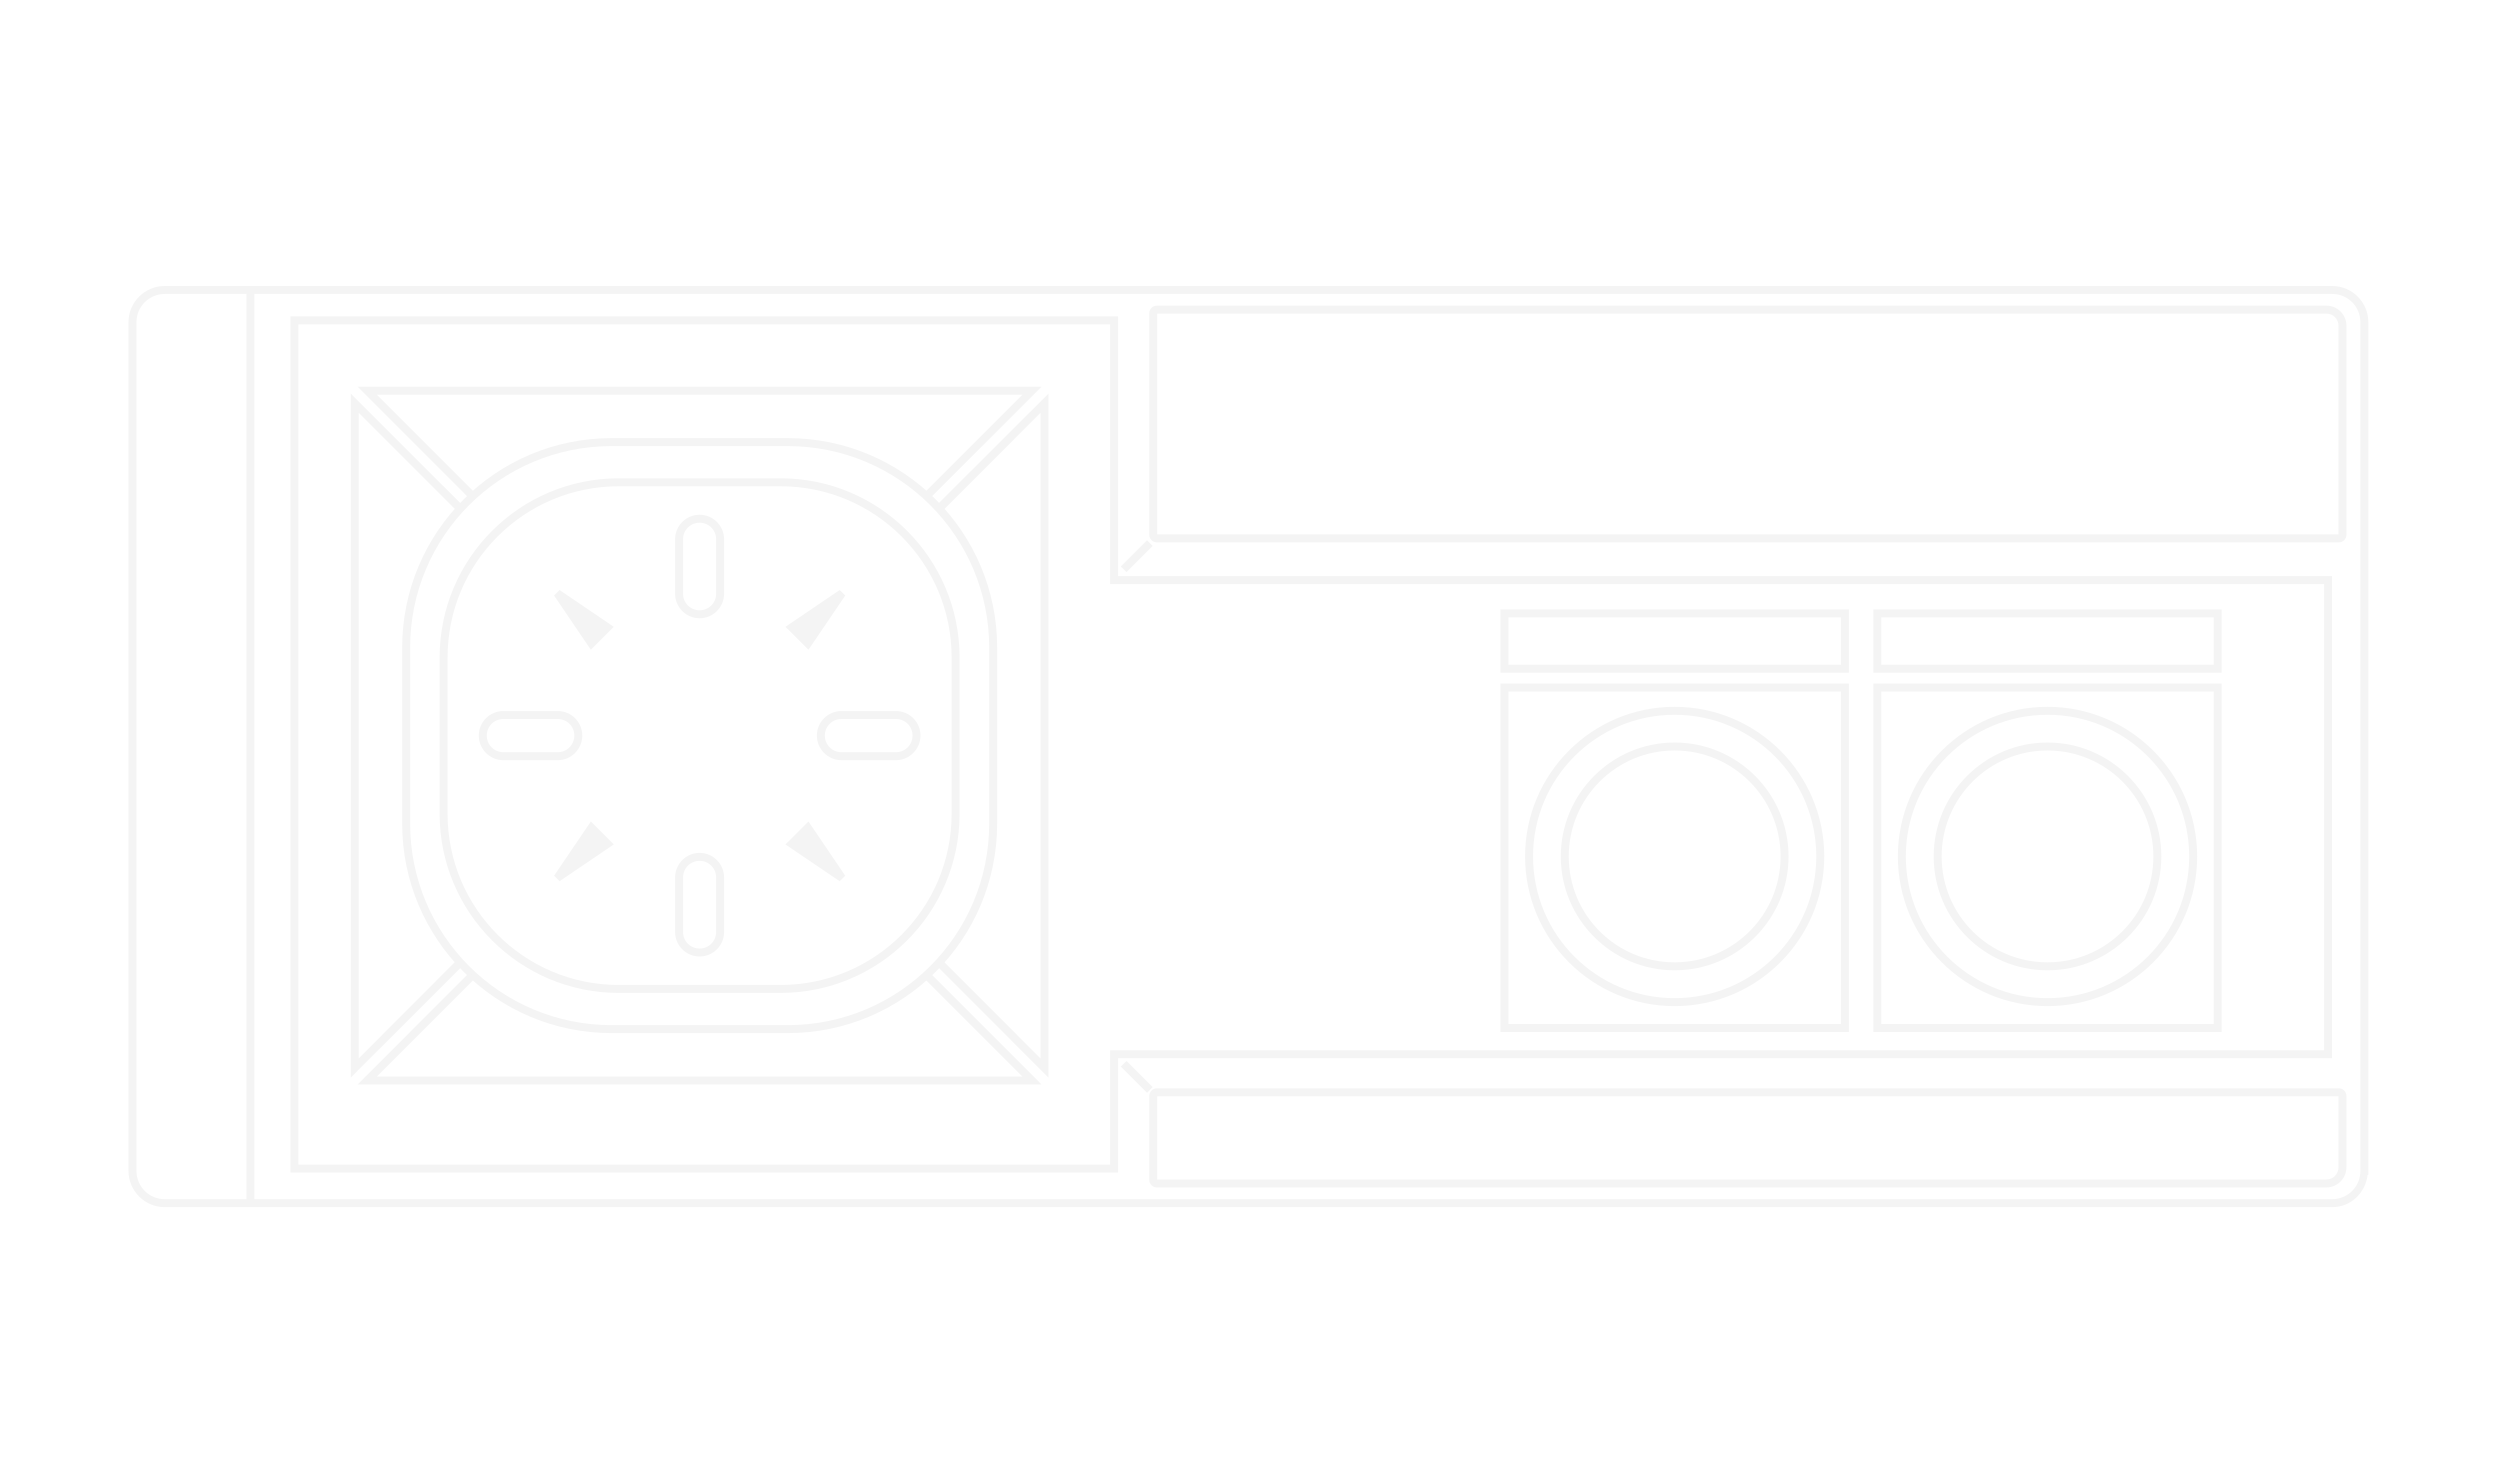
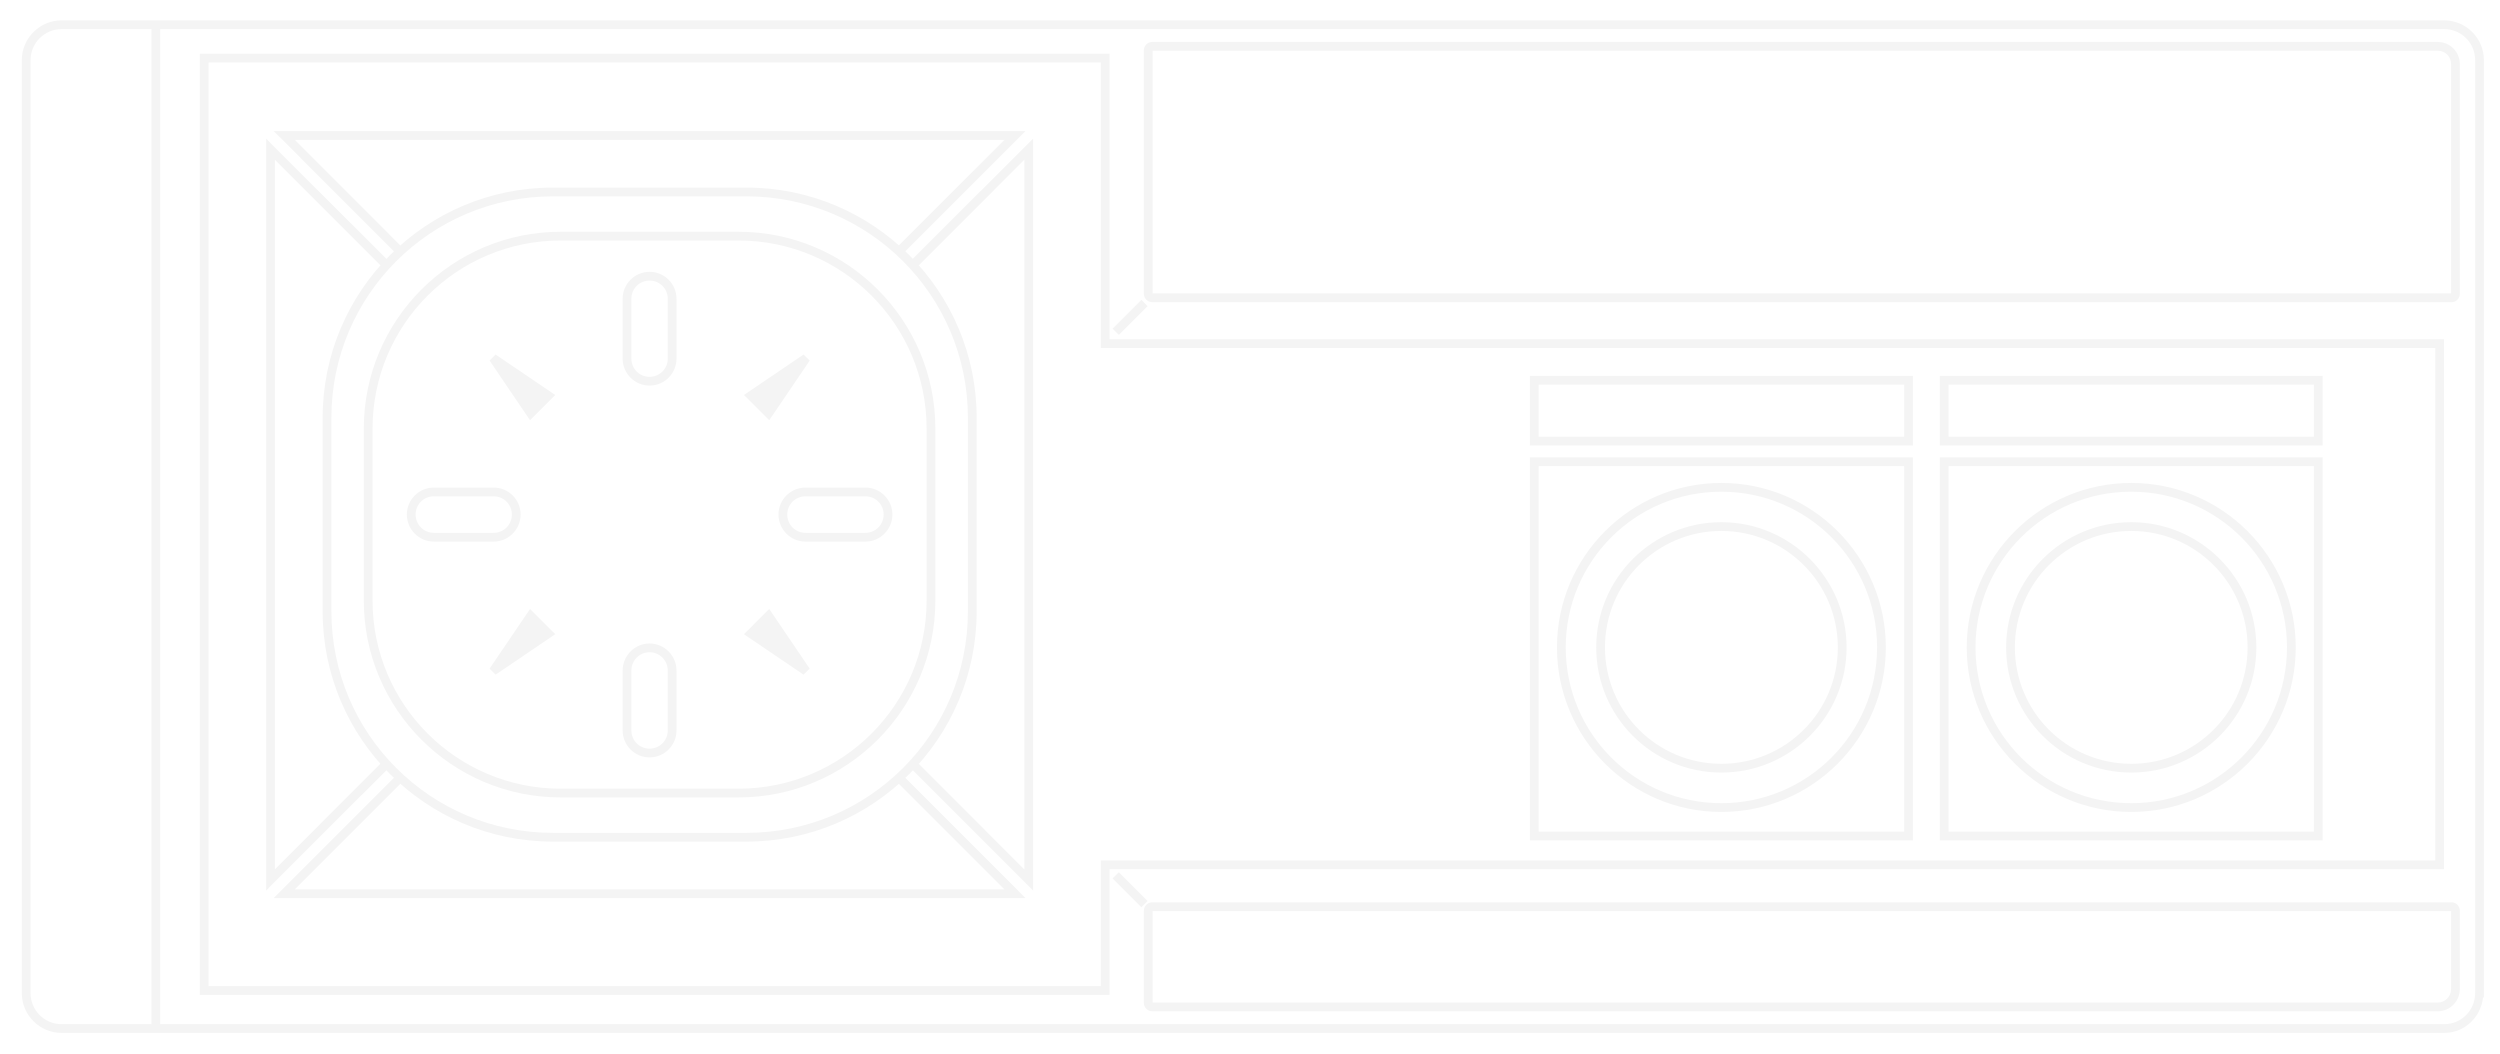
- <svg xmlns="http://www.w3.org/2000/svg" version="1.2" baseProfile="tiny" id="Layer_3" x="0px" y="0px" width="598.189px" height="350.26px" viewBox="0 0 598.189 350.26" xml:space="preserve">
-   <path id="path3" fill="#F4F4F4" d="M148.05,114.447c-23.656,0-42.861,19.204-42.861,42.861v37.414  c0,23.658,19.205,42.86,42.861,42.86h38.694c23.656,0,42.861-19.202,42.861-42.86v-37.414c0-23.657-19.205-42.861-42.861-42.861  H148.05z M148.05,116.352h38.694c22.627,0,40.956,18.328,40.956,40.956v37.414c0,22.629-18.329,40.956-40.956,40.956H148.05  c-22.628,0-40.956-18.327-40.956-40.956v-37.414C107.094,134.679,125.422,116.352,148.05,116.352z" />
-   <path id="path5" fill="#F4F4F4" d="M167.395,123.168c-3.23,0-5.863,2.633-5.863,5.864v13.037c0,3.23,2.632,5.863,5.863,5.863  c3.23,0,5.863-2.633,5.863-5.863v-13.037C173.258,125.802,170.625,123.168,167.395,123.168z M167.395,125.074  c2.201,0,3.958,1.758,3.958,3.958v13.037c0,2.2-1.758,3.958-3.958,3.958c-2.202,0-3.958-1.758-3.958-3.958v-13.037  C163.436,126.832,165.194,125.074,167.395,125.074z" />
-   <path id="path7" fill="#F4F4F4" d="M120.425,170.135c-3.23,0-5.864,2.633-5.864,5.864s2.632,5.894,5.864,5.894h13.037  c3.229,0,5.864-2.662,5.864-5.894c0-3.229-2.633-5.864-5.864-5.864H120.425z M120.425,172.04h13.037  c2.201,0,3.959,1.759,3.959,3.959c0,2.201-1.759,3.988-3.959,3.988h-13.037c-2.198-0.01-3.955-1.791-3.955-3.99  c0-2.201,1.758-3.959,3.958-3.959L120.425,172.04z" />
-   <path id="path9" fill="#F4F4F4" d="M167.395,204.071c-3.23,0-5.863,2.663-5.863,5.894v13.038c0,3.229,2.632,5.863,5.863,5.863  c3.23,0,5.863-2.633,5.863-5.863v-13.038C173.258,206.735,170.625,204.071,167.395,204.071z M167.395,205.977  c2.201,0,3.958,1.789,3.958,3.988v13.038c0,2.2-1.757,3.958-3.958,3.958c-2.202,0-3.958-1.759-3.958-3.958v-13.038  C163.436,207.765,165.194,205.977,167.395,205.977z" />
-   <path id="path11" fill="#F4F4F4" d="M201.321,170.135c-3.229,0-5.863,2.633-5.863,5.864s2.633,5.894,5.863,5.894h13.067  c3.229,0,5.863-2.662,5.863-5.894c0-3.229-2.633-5.864-5.863-5.864H201.321z M201.321,172.04h13.067c2.2,0,3.958,1.76,3.958,3.959  c0,2.201-1.758,3.988-3.958,3.988h-13.067c-2.2,0-3.958-1.788-3.958-3.988S199.122,172.04,201.321,172.04z" />
-   <path id="polygon13" fill="#F4F4F4" d="M133.878,141.176l-1.31,1.31l8.155,12.025l0.655,0.952l0.804-0.803l3.869-3.87l0.804-0.804  l-0.953-0.655L133.878,141.176z" />
-   <path id="polygon15" fill="#F4F4F4" d="M141.383,196.566l-0.654,0.952l-8.156,12.024l1.31,1.31l12.025-8.155l0.953-0.654  l-0.804-0.804l-3.87-3.869L141.383,196.566z" />
-   <path id="polygon17" fill="#F4F4F4" d="M193.435,196.566l-0.804,0.804l-3.869,3.869l-0.833,0.804l0.953,0.654l12.025,8.155  l1.339-1.31l-8.156-12.024L193.435,196.566L193.435,196.566z" />
-   <path id="polygon19" fill="#F4F4F4" d="M200.912,141.176l-12.025,8.155l-0.953,0.655l0.833,0.804l3.87,3.87l0.804,0.803l0.655-0.952  l8.155-12.025L200.912,141.176z" />
-   <path id="path21" fill="#F4F4F4" d="M146.354,104.833c-27.67,0-50.123,22.453-50.123,50.124v42.117  c0,27.671,22.453,50.123,50.123,50.123h42.117c27.671,0,50.124-22.452,50.124-50.123v-42.117c0-27.67-22.452-50.124-50.124-50.124  H146.354z M146.354,106.739h42.117c26.644,0,48.219,21.577,48.219,48.218v42.117c0,26.644-21.577,48.218-48.219,48.218h-42.117  c-26.642,0-48.218-21.574-48.218-48.218v-42.117C98.136,128.315,119.713,106.739,146.354,106.739z" />
-   <path id="polygon23" fill="#F4F4F4" d="M69.499,75.694v0.952v202.961v0.952h0.953h196.122h0.952v-0.952v-26.401h289.521h0.952  v-0.952V138.796v-0.953h-0.952H267.525V76.647v-0.952h-0.952H70.451L69.499,75.694L69.499,75.694z M71.403,77.599h194.217v61.196  v0.953h0.953h0.714h288.807V251.3H266.868h-0.297h-0.953v0.953v26.4H71.401V77.598L71.403,77.599z" />
-   <path id="circle25" fill="#F4F4F4" d="M400.692,169.126c-19.762,0-35.777,16.046-35.777,35.807s16.018,35.807,35.777,35.807  s35.807-16.046,35.807-35.807S420.452,169.126,400.692,169.126L400.692,169.126z M400.692,171.031  c18.73,0,33.901,15.17,33.901,33.902s-15.171,33.902-33.901,33.902c-18.731,0-33.872-15.171-33.872-33.902  S381.961,171.031,400.692,171.031L400.692,171.031z" />
-   <path id="circle27" fill="#F4F4F4" d="M400.692,177.669c-15.039,0-27.234,12.227-27.234,27.265s12.195,27.234,27.234,27.234  c15.036,0,27.264-12.196,27.264-27.234S415.729,177.669,400.692,177.669z M400.692,179.574c14.008,0,25.359,11.351,25.359,25.359  s-11.352,25.33-25.359,25.33c-14.01,0-25.33-11.321-25.33-25.33S386.683,179.574,400.692,179.574z" />
-   <path id="circle29" fill="#F4F4F4" d="M489.919,169.126c-19.762,0-35.807,16.046-35.807,35.807s16.045,35.807,35.807,35.807  c19.76,0,35.807-16.046,35.807-35.807S509.679,169.126,489.919,169.126L489.919,169.126z M489.919,171.031  c18.73,0,33.901,15.17,33.901,33.902s-15.171,33.902-33.901,33.902c-18.731,0-33.902-15.171-33.902-33.902  S471.188,171.031,489.919,171.031L489.919,171.031z" />
-   <path id="circle31" fill="#F4F4F4" d="M489.919,177.669c-15.039,0-27.234,12.227-27.234,27.265s12.195,27.234,27.234,27.234  c15.036,0,27.234-12.196,27.234-27.234S504.957,177.669,489.919,177.669z M489.919,179.574c14.008,0,25.329,11.351,25.329,25.359  s-11.321,25.33-25.329,25.33c-14.01,0-25.33-11.321-25.33-25.33S475.909,179.574,489.919,179.574z" />
-   <path id="path33" fill="#F4F4F4" d="M39.406,68.432c-4.766,0-8.662,3.896-8.662,8.662v203.084c0,4.766,3.897,8.661,8.662,8.661  h518.646c4.429,0,7.956-3.411,8.453-7.709h0.179v-0.952V77.093c0-4.762-3.868-8.658-8.64-8.658H39.399L39.406,68.432z   M39.406,70.336h518.646c3.737,0,6.727,3.021,6.727,6.757v202.131v0.953c0,3.736-2.989,6.756-6.727,6.756H39.406  c-3.732,0.01-6.753-3.019-6.753-6.753V77.097c0-3.736,3.02-6.756,6.756-6.756L39.406,70.336z" />
-   <path id="rect35" fill="#F4F4F4" d="M359.021,163.559v0.953v81.465v0.952h0.953h81.465h0.953v-0.952v-81.465v-0.953h-0.953h-81.465  H359.021z M360.927,165.464h79.561v79.56h-79.561V165.464z" />
-   <path id="rect37" fill="#F4F4F4" d="M448.248,163.559v0.953v81.465v0.952h0.953h81.436h0.952v-0.952v-81.465v-0.953h-0.952h-81.436  H448.248z M450.153,165.464h79.531v79.56h-79.531V165.464z" />
-   <path id="polyline39" fill="#F4F4F4" d="M83.934,94.177v2.292V255.53v2.322l1.607-1.638l25.33-25.299l-1.369-1.369l-23.663,23.692  V98.788l23.663,23.658l1.369-1.34l-25.33-25.299l-1.607-1.637V94.177z" />
-   <path id="polyline41" fill="#F4F4F4" d="M222.305,232.551l-1.37,1.339l23.693,23.692H90.176l23.574-23.573l-1.369-1.339  l-25.181,25.182l-1.637,1.637h2.292h159.062h2.292l-1.607-1.637l-25.299-25.3L222.305,232.551z" />
-   <path id="polyline43" fill="#F4F4F4" d="M250.878,94.177l-1.637,1.637l-25.211,25.182l1.369,1.369l23.574-23.603v154.509  l-23.633-23.663l-1.339,1.34l25.24,25.27l1.637,1.638v-2.322V96.471v-2.292V94.177z" />
-   <path id="polyline45" fill="#F4F4F4" d="M85.57,92.54l1.638,1.608l25.21,25.24l1.339-1.34L90.185,94.446h154.452l-23.669,23.662  l1.333,1.339l25.307-25.3l1.607-1.607h-2.292H87.861H85.57L85.57,92.54z" />
-   <path id="line47" fill="#F4F4F4" d="M58.961,69.533V287.59h1.905V69.533H58.961z" />
-   <path id="rect49" fill="#F4F4F4" d="M359.021,145.819v0.953v13.244v0.953h0.953h81.465h0.953v-0.953v-13.244v-0.953h-0.953h-81.465  H359.021z M360.927,147.724h79.561v11.339h-79.561V147.724z" />
-   <path id="rect51" fill="#F4F4F4" d="M448.248,145.819v0.953v13.244v0.953h0.953h81.436h0.952v-0.953v-13.244v-0.953h-0.952h-81.436  H448.248z M450.153,147.724h79.531v11.339h-79.531V147.724z" />
-   <path id="path53" fill="#F4F4F4" d="M276.804,73.134c-0.987,0-1.815,0.828-1.815,1.816v53.01c0,0.988,0.829,1.815,1.815,1.815  h282.855c0.985,0,1.785-0.831,1.785-1.815V77.927c0-2.641-2.152-4.792-4.792-4.792H276.808H276.804z M276.894,75.04H556.65  c1.613,0,2.888,1.275,2.888,2.887v49.945H276.895V75.04H276.894z" />
-   <path id="path55" fill="#F4F4F4" d="M276.804,260.41c-0.987,0-1.815,0.829-1.815,1.815v20.091c0,0.987,0.829,1.816,1.815,1.816  h279.844c2.64,0,4.792-2.183,4.792-4.822v-17.085c0-0.985-0.8-1.815-1.785-1.815H276.8H276.804z M276.894,262.315h282.645v16.995  c0,1.611-1.276,2.917-2.888,2.917H276.893L276.894,262.315L276.894,262.315z" />
-   <path id="line57" fill="#F4F4F4" d="M274.461,129.271l-6.28,6.28l1.369,1.339l6.251-6.25L274.461,129.271z" />
-   <path id="line59" fill="#F4F4F4" d="M269.546,253.866l-1.369,1.34l6.281,6.28l1.339-1.369L269.546,253.866z" />
+ <svg xmlns="http://www.w3.org/2000/svg" version="1.2" id="Layer_3" x="0px" y="0px" width="544.189" height="229.26" viewBox="0 0 544.189 229.26" xml:space="preserve">
+   <defs id="defs300" />
+   <path id="path3" fill="#f4f4f4" d="m 122.05,50.447 c -23.656,0 -42.861,19.204 -42.861,42.861 v 37.414 c 0,23.658 19.205,42.86 42.861,42.86 h 38.694 c 23.656,0 42.861,-19.202 42.861,-42.86 V 93.308 c 0,-23.657 -19.205,-42.861 -42.861,-42.861 z m 0,1.905 h 38.694 c 22.627,0 40.956,18.328 40.956,40.956 v 37.414 c 0,22.629 -18.329,40.956 -40.956,40.956 H 122.05 c -22.628,0 -40.956,-18.327 -40.956,-40.956 V 93.308 c 0,-22.629 18.328,-40.956 40.956,-40.956 z" />
+   <path id="path5" fill="#f4f4f4" d="m 141.395,59.168 c -3.23,0 -5.863,2.633 -5.863,5.864 v 13.037 c 0,3.23 2.632,5.863 5.863,5.863 3.23,0 5.863,-2.633 5.863,-5.863 V 65.032 c 0,-3.23 -2.633,-5.864 -5.863,-5.864 z m 0,1.906 c 2.201,0 3.958,1.758 3.958,3.958 v 13.037 c 0,2.2 -1.758,3.958 -3.958,3.958 -2.202,0 -3.958,-1.758 -3.958,-3.958 V 65.032 c -0.001,-2.2 1.757,-3.958 3.958,-3.958 z" />
+   <path id="path7" fill="#f4f4f4" d="m 94.425,106.135 c -3.23,0 -5.864,2.633 -5.864,5.864 0,3.231 2.632,5.894 5.864,5.894 h 13.037 c 3.229,0 5.864,-2.662 5.864,-5.894 0,-3.229 -2.633,-5.864 -5.864,-5.864 z m 0,1.905 h 13.037 c 2.201,0 3.959,1.759 3.959,3.959 0,2.201 -1.759,3.988 -3.959,3.988 H 94.425 c -2.198,-0.01 -3.955,-1.791 -3.955,-3.99 0,-2.201 1.758,-3.959 3.958,-3.959 z" />
+   <path id="path9" fill="#f4f4f4" d="m 141.395,140.071 c -3.23,0 -5.863,2.663 -5.863,5.894 v 13.038 c 0,3.229 2.632,5.863 5.863,5.863 3.23,0 5.863,-2.633 5.863,-5.863 v -13.038 c 0,-3.23 -2.633,-5.894 -5.863,-5.894 z m 0,1.906 c 2.201,0 3.958,1.789 3.958,3.988 v 13.038 c 0,2.2 -1.757,3.958 -3.958,3.958 -2.202,0 -3.958,-1.759 -3.958,-3.958 v -13.038 c -0.001,-2.2 1.757,-3.988 3.958,-3.988 z" />
+   <path id="path11" fill="#f4f4f4" d="m 175.321,106.135 c -3.229,0 -5.863,2.633 -5.863,5.864 0,3.231 2.633,5.894 5.863,5.894 h 13.067 c 3.229,0 5.863,-2.662 5.863,-5.894 0,-3.229 -2.633,-5.864 -5.863,-5.864 z m 0,1.905 h 13.067 c 2.2,0 3.958,1.76 3.958,3.959 0,2.201 -1.758,3.988 -3.958,3.988 h -13.067 c -2.2,0 -3.958,-1.788 -3.958,-3.988 0,-2.2 1.759,-3.959 3.958,-3.959 z" />
+   <path id="polygon13" fill="#f4f4f4" d="m 107.878,77.176 -1.31,1.31 8.155,12.025 0.655,0.952 0.804,-0.803 3.869,-3.87 0.804,-0.804 -0.953,-0.655 z" />
+   <path id="polygon15" fill="#f4f4f4" d="m 115.383,132.566 -0.654,0.952 -8.156,12.024 1.31,1.31 12.025,-8.155 0.953,-0.654 -0.804,-0.804 -3.87,-3.869 z" />
+   <path id="polygon17" fill="#f4f4f4" d="m 167.435,132.566 -0.804,0.804 -3.869,3.869 -0.833,0.804 0.953,0.654 12.025,8.155 1.339,-1.31 -8.156,-12.024 z" />
+   <path id="polygon19" fill="#f4f4f4" d="m 174.912,77.176 -12.025,8.155 -0.953,0.655 0.833,0.804 3.87,3.87 0.804,0.803 0.655,-0.952 8.155,-12.025 z" />
+   <path id="path21" fill="#f4f4f4" d="m 120.354,40.833 c -27.67,0 -50.123,22.453 -50.123,50.124 v 42.117 c 0,27.671 22.453,50.123 50.123,50.123 h 42.117 c 27.671,0 50.124,-22.452 50.124,-50.123 V 90.957 c 0,-27.67 -22.452,-50.124 -50.124,-50.124 z m 0,1.906 h 42.117 c 26.644,0 48.219,21.577 48.219,48.218 v 42.117 c 0,26.644 -21.577,48.218 -48.219,48.218 h -42.117 c -26.642,0 -48.218,-21.574 -48.218,-48.218 V 90.957 c 0,-26.642 21.577,-48.218 48.218,-48.218 z" />
+   <path id="polygon23" fill="#f4f4f4" d="m 43.499,11.694 v 0.952 202.961 0.952 h 0.953 196.122 0.952 v -0.952 -26.401 h 289.521 0.952 V 188.254 74.796 73.843 H 531.047 241.525 V 12.647 11.695 H 240.573 44.451 Z m 1.904,1.905 H 239.62 v 61.196 0.953 h 0.953 0.714 288.807 V 187.3 h -289.226 -0.297 -0.953 v 0.953 26.4 H 45.401 V 13.598 Z" />
+   <path id="circle25" fill="#f4f4f4" d="m 374.692,105.126 c -19.762,0 -35.777,16.046 -35.777,35.807 0,19.761 16.018,35.807 35.777,35.807 19.759,0 35.807,-16.046 35.807,-35.807 0,-19.761 -16.047,-35.807 -35.807,-35.807 z m 0,1.905 c 18.73,0 33.901,15.17 33.901,33.902 0,18.732 -15.171,33.902 -33.901,33.902 -18.731,0 -33.872,-15.171 -33.872,-33.902 0,-18.731 15.141,-33.902 33.872,-33.902 z" />
+   <path id="circle27" fill="#f4f4f4" d="m 374.692,113.669 c -15.039,0 -27.234,12.227 -27.234,27.265 0,15.038 12.195,27.234 27.234,27.234 15.036,0 27.264,-12.196 27.264,-27.234 0,-15.038 -12.227,-27.265 -27.264,-27.265 z m 0,1.905 c 14.008,0 25.359,11.351 25.359,25.359 0,14.008 -11.352,25.33 -25.359,25.33 -14.01,0 -25.33,-11.321 -25.33,-25.33 0,-14.009 11.321,-25.359 25.33,-25.359 z" />
+   <path id="circle29" fill="#f4f4f4" d="m 463.919,105.126 c -19.762,0 -35.807,16.046 -35.807,35.807 0,19.761 16.045,35.807 35.807,35.807 19.76,0 35.807,-16.046 35.807,-35.807 0,-19.761 -16.047,-35.807 -35.807,-35.807 z m 0,1.905 c 18.73,0 33.901,15.17 33.901,33.902 0,18.732 -15.171,33.902 -33.901,33.902 -18.731,0 -33.902,-15.171 -33.902,-33.902 0,-18.731 15.171,-33.902 33.902,-33.902 z" />
+   <path id="circle31" fill="#f4f4f4" d="m 463.919,113.669 c -15.039,0 -27.234,12.227 -27.234,27.265 0,15.038 12.195,27.234 27.234,27.234 15.036,0 27.234,-12.196 27.234,-27.234 0,-15.038 -12.196,-27.265 -27.234,-27.265 z m 0,1.905 c 14.008,0 25.329,11.351 25.329,25.359 0,14.008 -11.321,25.33 -25.329,25.33 -14.01,0 -25.33,-11.321 -25.33,-25.33 0,-14.009 11.32,-25.359 25.33,-25.359 z" />
+   <path id="path33" fill="#f4f4f4" d="m 13.406,4.432 c -4.766,0 -8.662,3.896 -8.662,8.662 v 203.084 c 0,4.766 3.897,8.661 8.662,8.661 h 518.646 c 4.429,0 7.956,-3.411 8.453,-7.709 h 0.179 V 216.178 13.093 c 0,-4.762 -3.868,-8.658 -8.64,-8.658 H 13.399 Z m 0,1.904 h 518.646 c 3.737,0 6.727,3.021 6.727,6.757 v 202.131 0.953 c 0,3.736 -2.989,6.756 -6.727,6.756 H 13.406 c -3.732,0.01 -6.753,-3.019 -6.753,-6.753 V 13.097 c 0,-3.736 3.02,-6.756 6.756,-6.756 z" />
+   <path id="rect35" fill="#f4f4f4" d="m 333.021,99.559 v 0.953 81.465 0.952 h 0.953 81.465 0.953 v -0.952 -81.465 -0.953 h -0.953 -81.465 z m 1.906,1.905 h 79.561 v 79.56 h -79.561 z" />
+   <path id="rect37" fill="#f4f4f4" d="m 422.248,99.559 v 0.953 81.465 0.952 h 0.953 81.436 0.952 v -0.952 -81.465 -0.953 h -0.952 -81.436 z m 1.905,1.905 h 79.531 v 79.56 h -79.531 z" />
+   <path id="polyline39" fill="#f4f4f4" d="m 57.934,30.177 v 2.292 159.061 2.322 l 1.607,-1.638 25.33,-25.299 -1.369,-1.369 -23.663,23.692 V 34.788 l 23.663,23.658 1.369,-1.34 -25.33,-25.299 -1.607,-1.637 z" />
+   <path id="polyline41" fill="#f4f4f4" d="m 196.305,168.551 -1.37,1.339 23.693,23.692 H 64.176 L 87.75,170.009 86.381,168.67 61.2,193.852 l -1.637,1.637 h 2.292 159.062 2.292 l -1.607,-1.637 -25.299,-25.3 z" />
+   <path id="polyline43" fill="#f4f4f4" d="m 224.878,30.177 -1.637,1.637 -25.211,25.182 1.369,1.369 23.574,-23.603 v 154.509 l -23.633,-23.663 -1.339,1.34 25.24,25.27 1.637,1.638 V 191.534 32.471 30.179 Z" />
+   <path id="polyline45" fill="#f4f4f4" d="m 59.57,28.54 1.638,1.608 25.21,25.24 1.339,-1.34 -23.572,-23.602 h 154.452 l -23.669,23.662 1.333,1.339 25.307,-25.3 1.607,-1.607 H 220.923 61.861 Z" />
+   <path id="line47" fill="#f4f4f4" d="M 32.961,5.533 V 223.59 h 1.905 V 5.533 Z" />
+   <path id="rect49" fill="#f4f4f4" d="m 333.021,81.819 v 0.953 13.244 0.953 h 0.953 81.465 0.953 V 96.016 82.772 81.819 h -0.953 -81.465 z m 1.906,1.905 h 79.561 v 11.339 h -79.561 z" />
+   <path id="rect51" fill="#f4f4f4" d="m 422.248,81.819 v 0.953 13.244 0.953 h 0.953 81.436 0.952 V 96.016 82.772 81.819 h -0.952 -81.436 z m 1.905,1.905 h 79.531 v 11.339 h -79.531 z" />
+   <path id="path53" fill="#f4f4f4" d="m 250.804,9.134 c -0.987,0 -1.815,0.828 -1.815,1.816 v 53.01 c 0,0.988 0.829,1.815 1.815,1.815 h 282.855 c 0.985,0 1.785,-0.831 1.785,-1.815 V 13.927 c 0,-2.641 -2.152,-4.792 -4.792,-4.792 h -279.844 -0.004 z m 0.09,1.906 H 530.65 c 1.613,0 2.888,1.275 2.888,2.887 V 63.872 H 250.895 V 11.04 Z" />
+   <path id="path55" fill="#f4f4f4" d="m 250.804,196.41 c -0.987,0 -1.815,0.829 -1.815,1.815 v 20.091 c 0,0.987 0.829,1.816 1.815,1.816 h 279.844 c 2.64,0 4.792,-2.183 4.792,-4.822 v -17.085 c 0,-0.985 -0.8,-1.815 -1.785,-1.815 H 250.8 Z m 0.09,1.905 h 282.645 v 16.995 c 0,1.611 -1.276,2.917 -2.888,2.917 H 250.893 Z" />
+   <path id="line57" fill="#f4f4f4" d="m 248.461,65.271 -6.28,6.28 1.369,1.339 6.251,-6.25 z" />
+   <path id="line59" fill="#f4f4f4" d="m 243.546,189.866 -1.369,1.34 6.281,6.28 1.339,-1.369 z" />
</svg>
